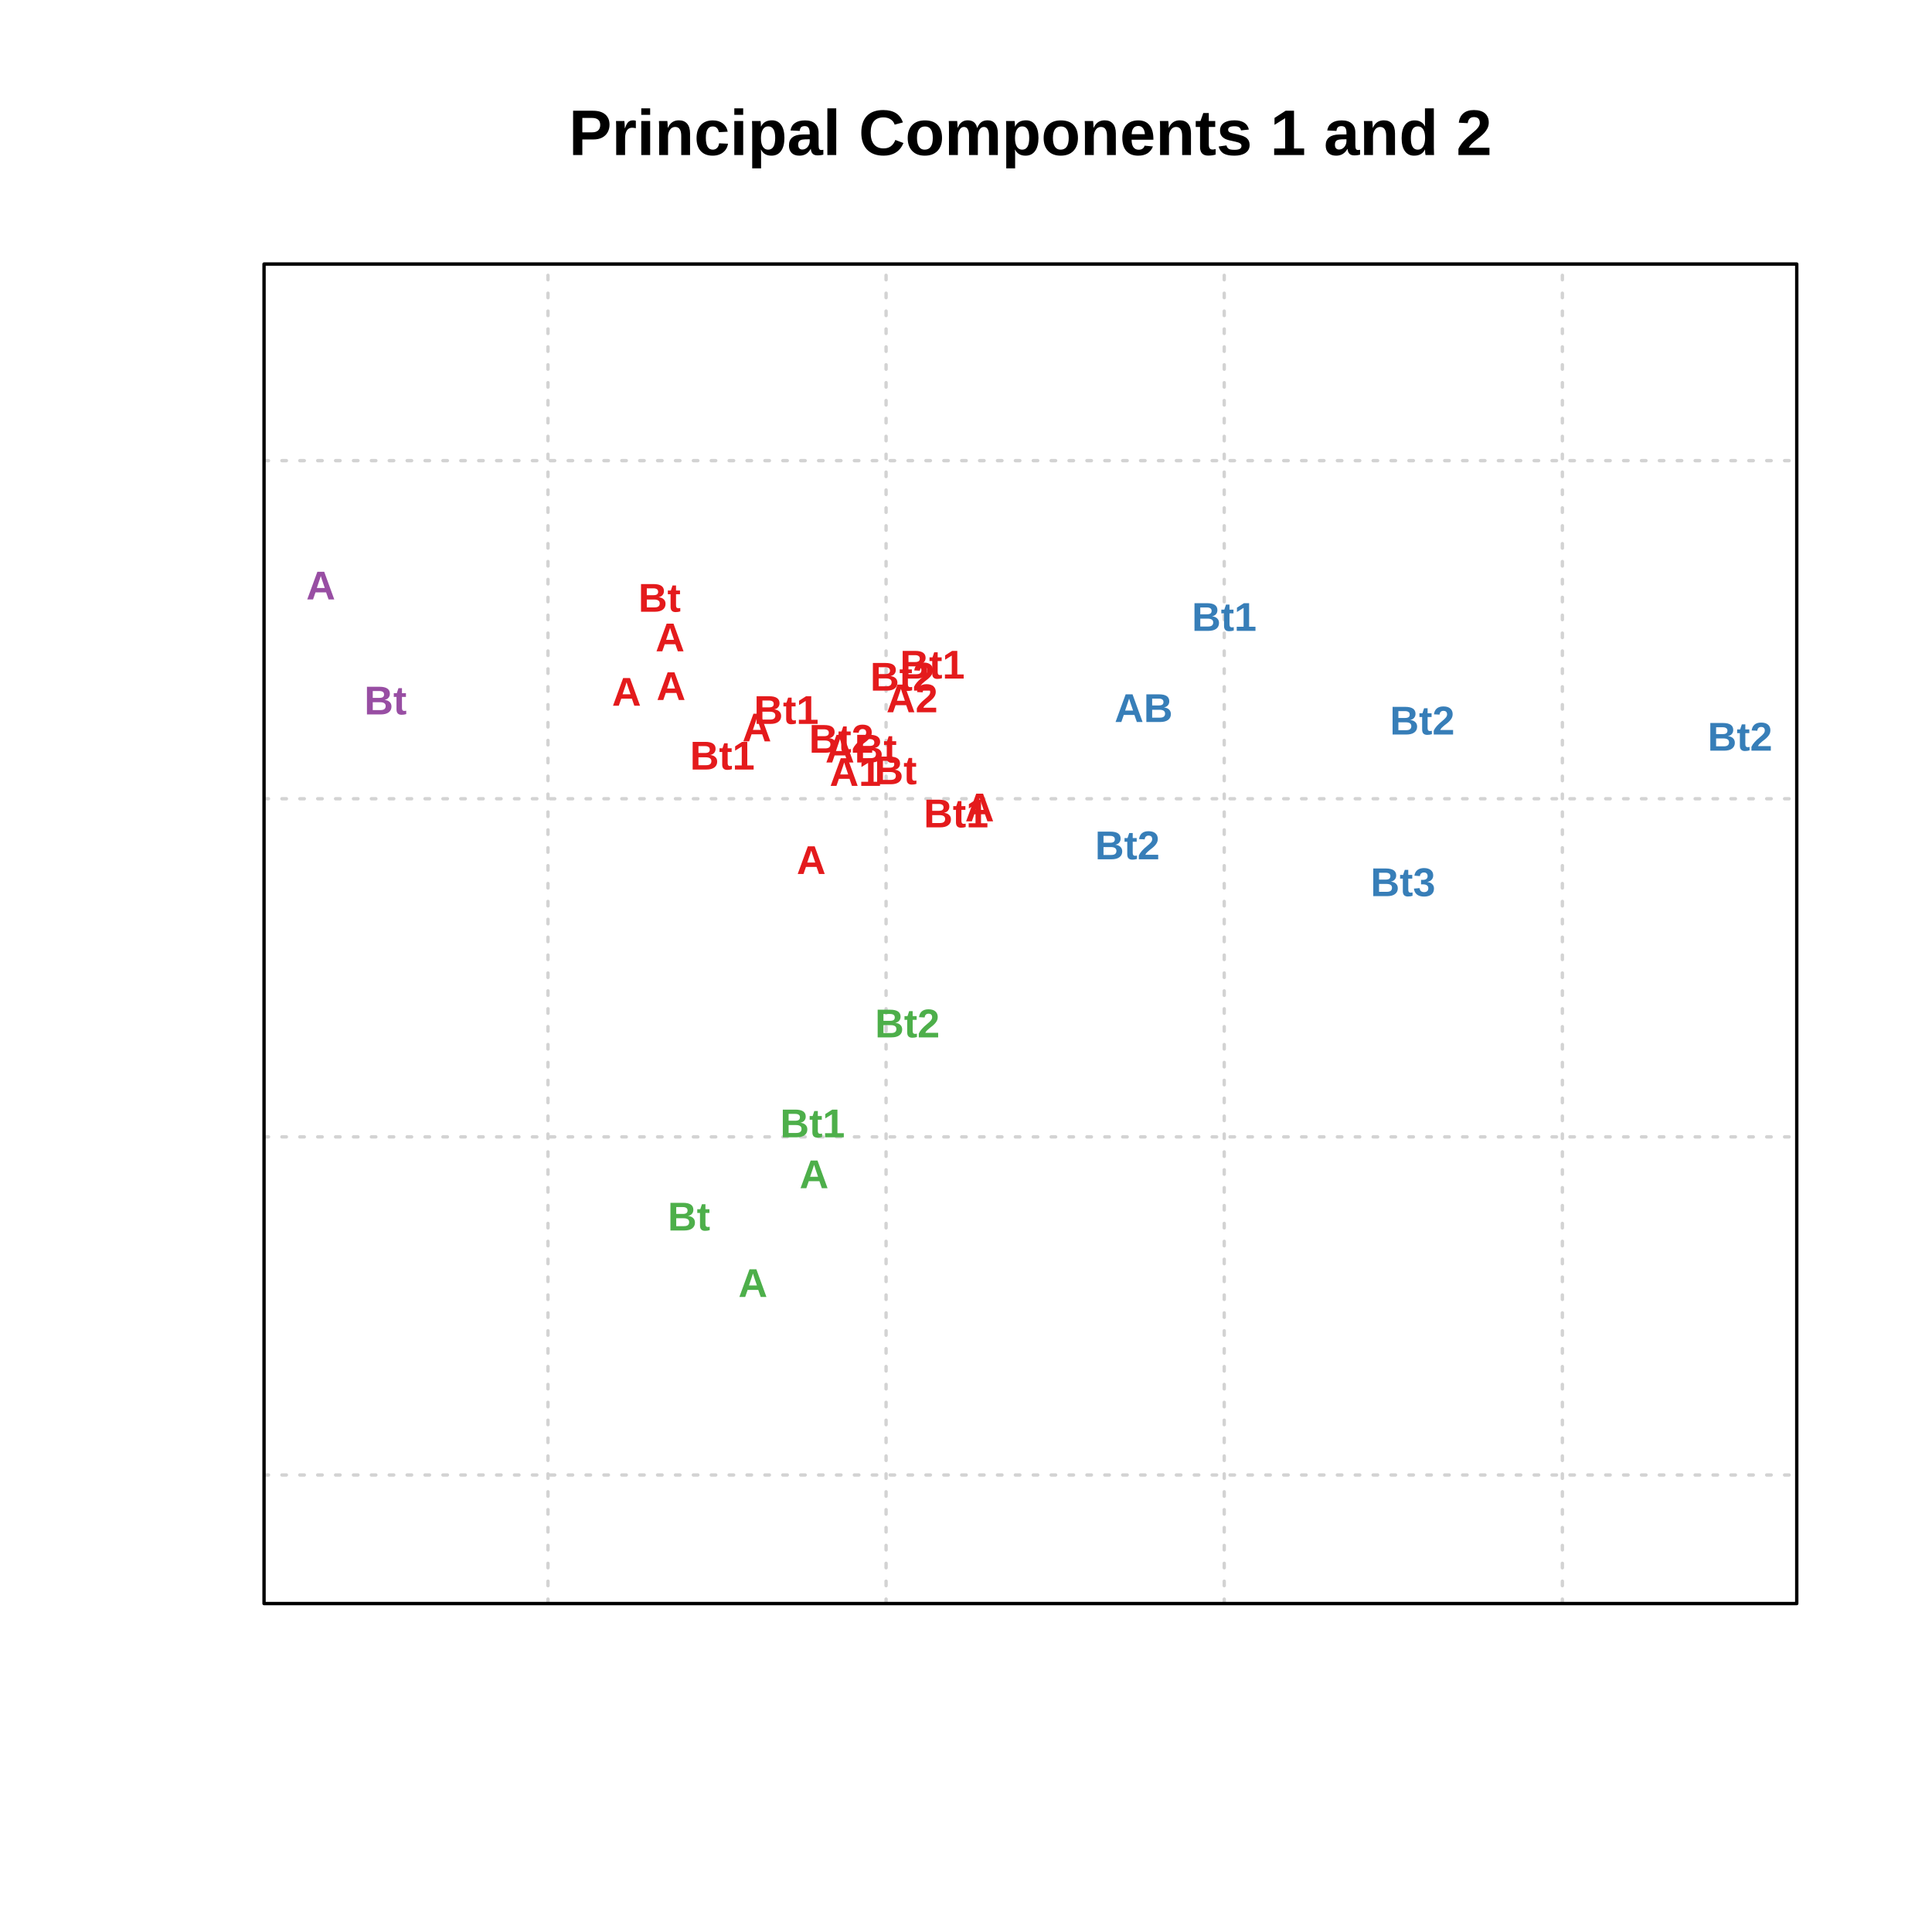
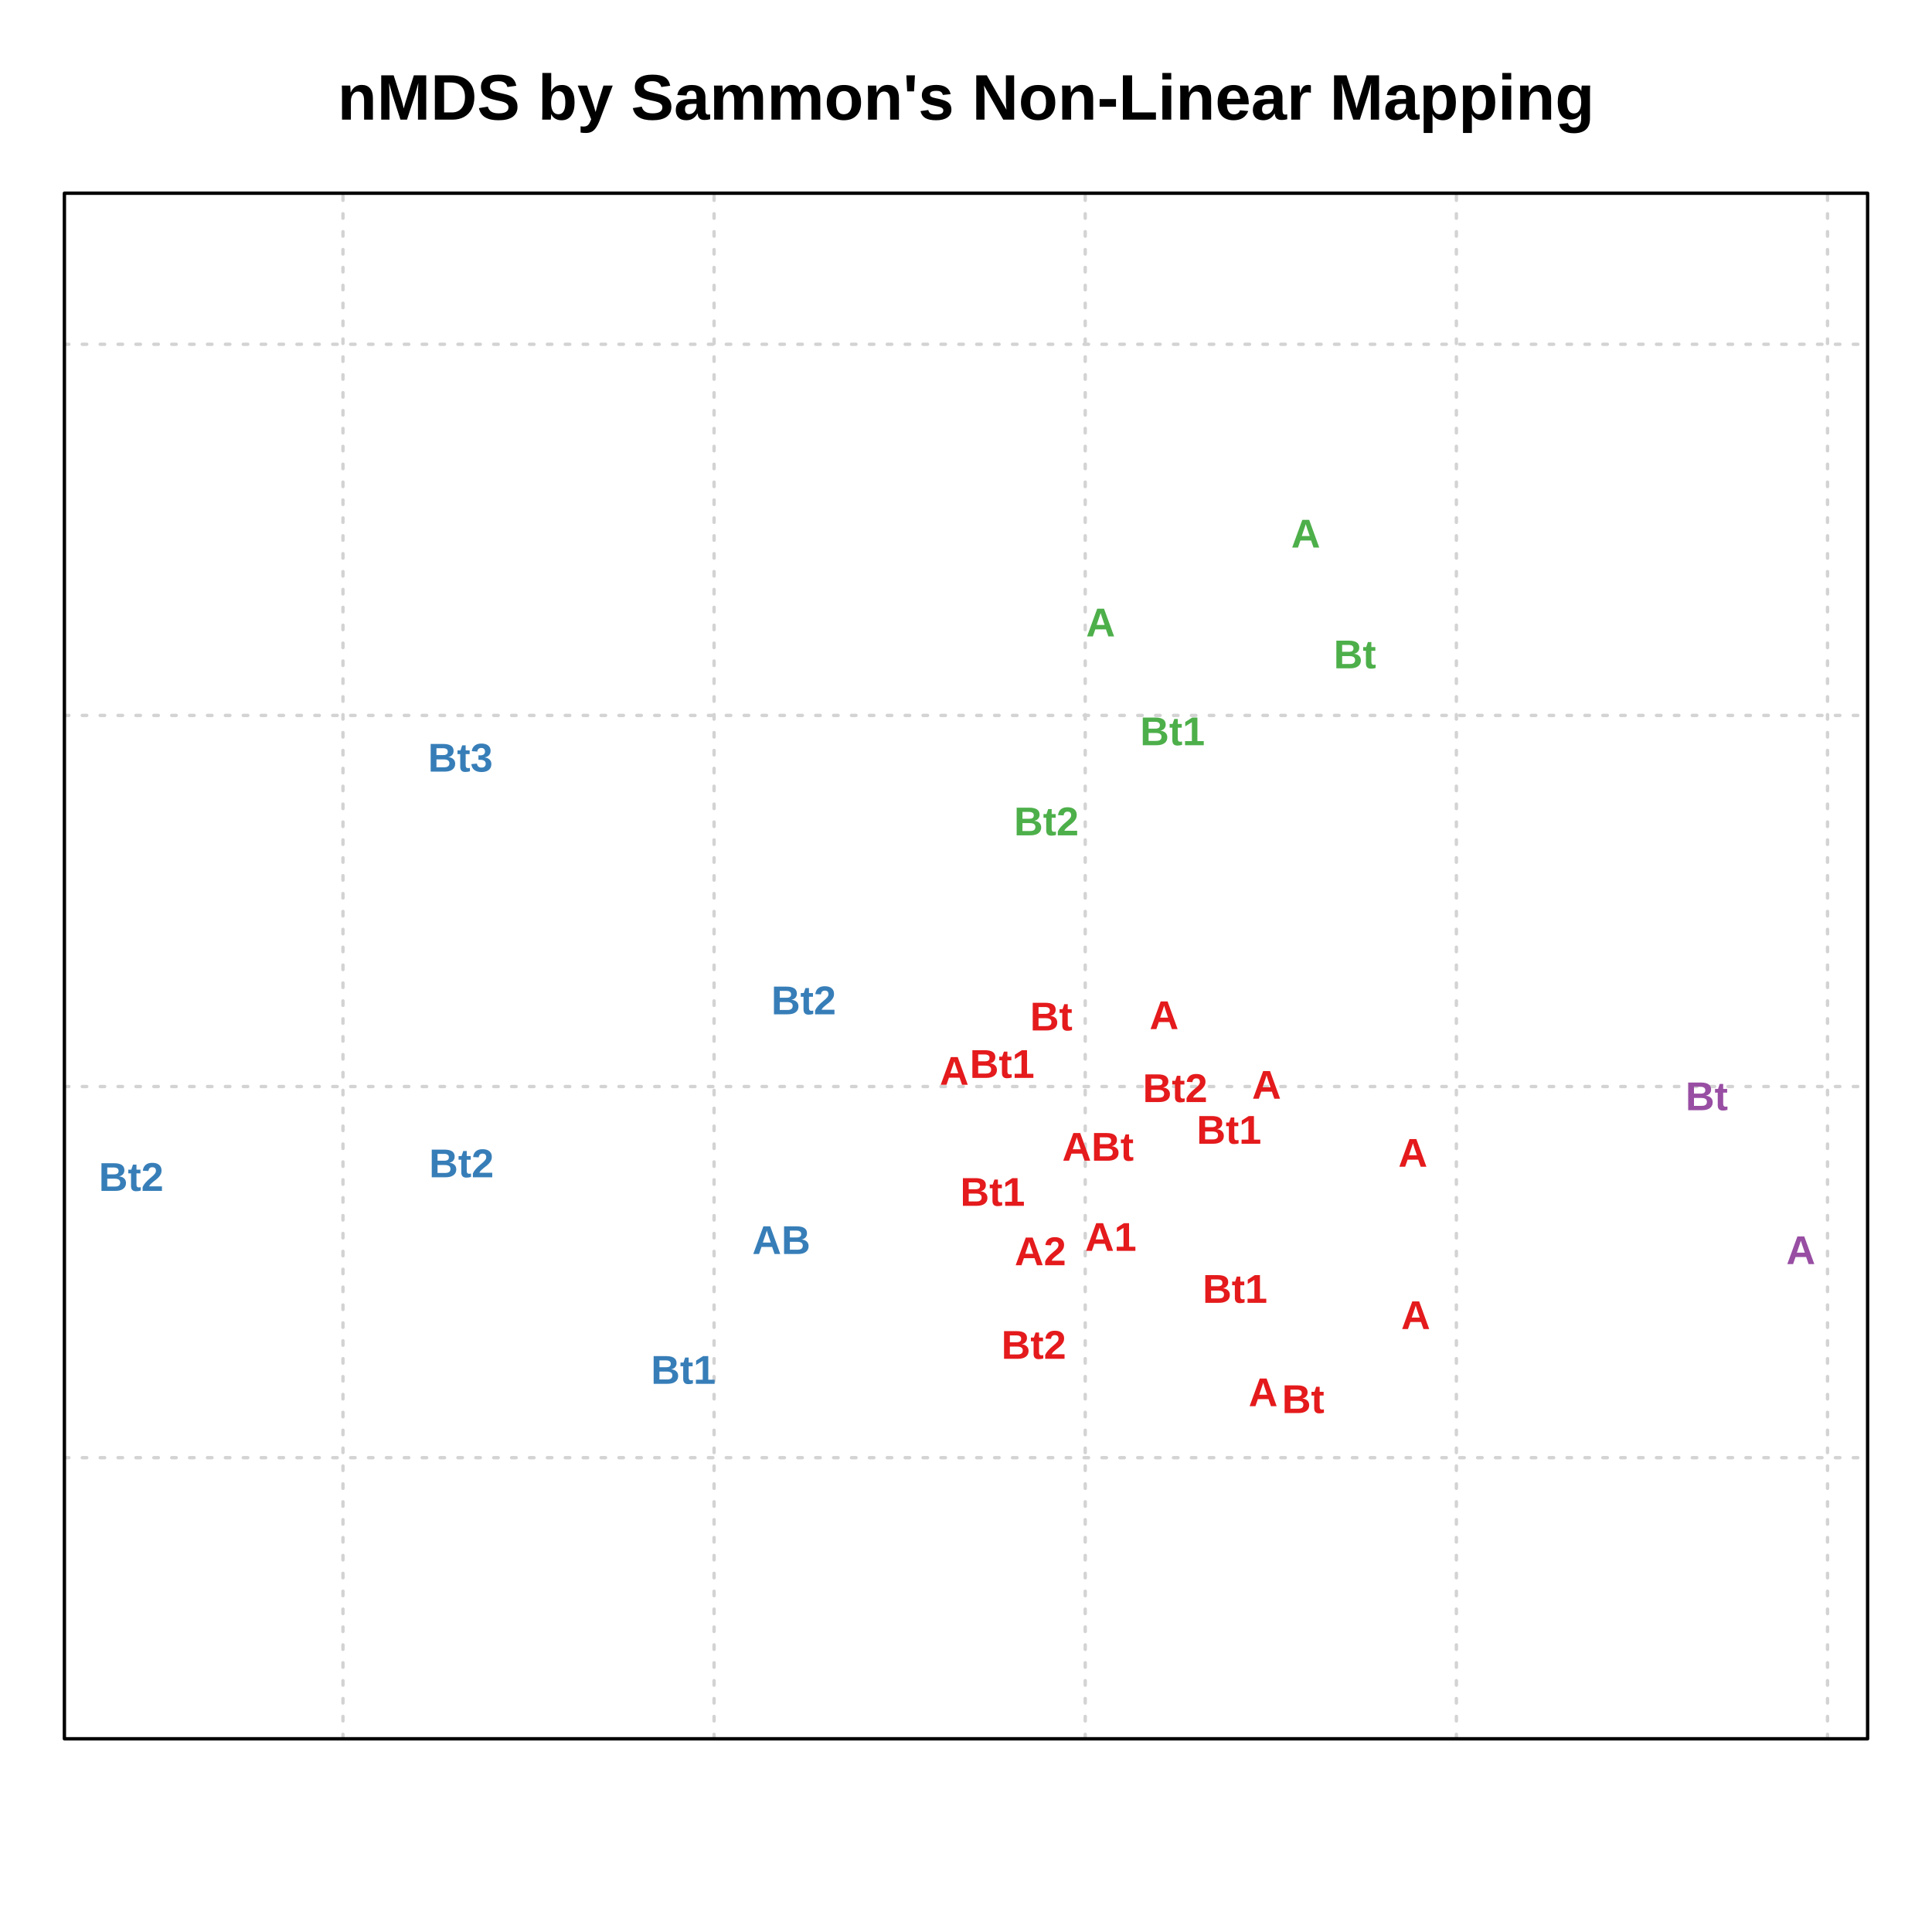
<svg xmlns="http://www.w3.org/2000/svg" width="432.00pt" height="432.00pt" viewBox="0 0 432.00 432.00">
  <g class="svglite">
    <defs>
      <style type="text/css">
    .svglite line, .svglite polyline, .svglite polygon, .svglite path, .svglite rect, .svglite circle {
      fill: none;
      stroke: #000000;
      stroke-linecap: round;
      stroke-linejoin: round;
      stroke-miterlimit: 10.00;
    }
    .svglite text {
      white-space: pre;
    }
    .svglite g.glyphgroup path {
      fill: inherit;
      stroke: none;
    }
  </style>
    </defs>
    <rect width="100%" height="100%" style="stroke: none; fill: #FFFFFF;" />
    <defs>
      <clipPath id="cpMC4wMHw0MzIuMDB8MC4wMHw0MzIuMDA=">
        <rect x="0.00" y="0.00" width="432.00" height="432.00" />
      </clipPath>
    </defs>
    <g clip-path="url(#cpMC4wMHw0MzIuMDB8MC4wMHw0MzIuMDA=)">
-       <text x="230.40" y="34.67" text-anchor="middle" style="font-size: 14.40px; font-weight: bold; font-family: &quot;Arial&quot;;" textLength="206.34px" lengthAdjust="spacingAndGlyphs">Principal Components 1 and 2</text>
+       <text x="216.00" y="26.75" text-anchor="middle" style="font-size: 14.40px; font-weight: bold; font-family: &quot;Arial&quot;;" textLength="280.91px" lengthAdjust="spacingAndGlyphs">nMDS by Sammon's Non-Linear Mapping</text>
    </g>
    <defs>
-       <clipPath id="cpNTkuMDR8NDAxLjc2fDU5LjA0fDM1OC41Ng==">
-         <rect x="59.04" y="59.04" width="342.72" height="299.52" />
+       <clipPath id="cpMTQuNDB8NDE3LjYwfDQzLjIwfDM4OC44MA==">
+         <rect x="14.40" y="43.20" width="403.20" height="345.60" />
      </clipPath>
    </defs>
-     <g clip-path="url(#cpNTkuMDR8NDAxLjc2fDU5LjA0fDM1OC41Ng==)">
-       <line x1="59.04" y1="329.81" x2="401.76" y2="329.81" style="stroke-width: 0.75; stroke: #D3D3D3; stroke-dasharray: 1.00,3.00;" />
-       <line x1="59.04" y1="254.21" x2="401.76" y2="254.21" style="stroke-width: 0.75; stroke: #D3D3D3; stroke-dasharray: 1.00,3.00;" />
-       <line x1="59.04" y1="178.60" x2="401.76" y2="178.60" style="stroke-width: 0.75; stroke: #D3D3D3; stroke-dasharray: 1.00,3.00;" />
-       <line x1="59.04" y1="103.00" x2="401.76" y2="103.00" style="stroke-width: 0.75; stroke: #D3D3D3; stroke-dasharray: 1.00,3.00;" />
-       <line x1="122.53" y1="358.56" x2="122.53" y2="59.04" style="stroke-width: 0.75; stroke: #D3D3D3; stroke-dasharray: 1.00,3.00;" />
-       <line x1="198.13" y1="358.56" x2="198.13" y2="59.04" style="stroke-width: 0.75; stroke: #D3D3D3; stroke-dasharray: 1.00,3.00;" />
-       <line x1="273.74" y1="358.56" x2="273.74" y2="59.04" style="stroke-width: 0.75; stroke: #D3D3D3; stroke-dasharray: 1.00,3.00;" />
-       <line x1="349.35" y1="358.56" x2="349.35" y2="59.04" style="stroke-width: 0.75; stroke: #D3D3D3; stroke-dasharray: 1.00,3.00;" />
-       <text x="181.40" y="195.43" text-anchor="middle" style="font-size: 9.00px; font-weight: bold;fill: #E41A1C; font-family: &quot;Arial&quot;;" textLength="6.50px" lengthAdjust="spacingAndGlyphs">A</text>
-       <text x="192.56" y="170.49" text-anchor="middle" style="font-size: 9.00px; font-weight: bold;fill: #E41A1C; font-family: &quot;Arial&quot;;" textLength="16.00px" lengthAdjust="spacingAndGlyphs">ABt</text>
-       <text x="208.48" y="151.73" text-anchor="middle" style="font-size: 9.00px; font-weight: bold;fill: #E41A1C; font-family: &quot;Arial&quot;;" textLength="14.50px" lengthAdjust="spacingAndGlyphs">Bt1</text>
-       <text x="318.03" y="164.24" text-anchor="middle" style="font-size: 9.00px; font-weight: bold;fill: #377EB8; font-family: &quot;Arial&quot;;" textLength="14.50px" lengthAdjust="spacingAndGlyphs">Bt2</text>
-       <text x="169.24" y="165.77" text-anchor="middle" style="font-size: 9.00px; font-weight: bold;fill: #E41A1C; font-family: &quot;Arial&quot;;" textLength="6.50px" lengthAdjust="spacingAndGlyphs">A</text>
-       <text x="200.27" y="175.36" text-anchor="middle" style="font-size: 9.00px; font-weight: bold;fill: #E41A1C; font-family: &quot;Arial&quot;;" textLength="9.50px" lengthAdjust="spacingAndGlyphs">Bt</text>
-       <text x="150.05" y="156.52" text-anchor="middle" style="font-size: 9.00px; font-weight: bold;fill: #E41A1C; font-family: &quot;Arial&quot;;" textLength="6.50px" lengthAdjust="spacingAndGlyphs">A</text>
-       <text x="161.52" y="172.07" text-anchor="middle" style="font-size: 9.00px; font-weight: bold;fill: #E41A1C; font-family: &quot;Arial&quot;;" textLength="14.50px" lengthAdjust="spacingAndGlyphs">Bt1</text>
-       <text x="201.82" y="154.43" text-anchor="middle" style="font-size: 9.00px; font-weight: bold;fill: #E41A1C; font-family: &quot;Arial&quot;;" textLength="14.50px" lengthAdjust="spacingAndGlyphs">Bt2</text>
-       <text x="168.36" y="290.00" text-anchor="middle" style="font-size: 9.00px; font-weight: bold;fill: #4DAF4A; font-family: &quot;Arial&quot;;" textLength="6.50px" lengthAdjust="spacingAndGlyphs">A</text>
-       <text x="154.05" y="275.14" text-anchor="middle" style="font-size: 9.00px; font-weight: bold;fill: #4DAF4A; font-family: &quot;Arial&quot;;" textLength="9.50px" lengthAdjust="spacingAndGlyphs">Bt</text>
-       <text x="71.73" y="134.04" text-anchor="middle" style="font-size: 9.00px; font-weight: bold;fill: #984EA3; font-family: &quot;Arial&quot;;" textLength="6.50px" lengthAdjust="spacingAndGlyphs">A</text>
-       <text x="86.19" y="159.75" text-anchor="middle" style="font-size: 9.00px; font-weight: bold;fill: #984EA3; font-family: &quot;Arial&quot;;" textLength="9.50px" lengthAdjust="spacingAndGlyphs">Bt</text>
-       <text x="149.83" y="145.63" text-anchor="middle" style="font-size: 9.00px; font-weight: bold;fill: #E41A1C; font-family: &quot;Arial&quot;;" textLength="6.50px" lengthAdjust="spacingAndGlyphs">A</text>
-       <text x="147.47" y="136.79" text-anchor="middle" style="font-size: 9.00px; font-weight: bold;fill: #E41A1C; font-family: &quot;Arial&quot;;" textLength="9.50px" lengthAdjust="spacingAndGlyphs">Bt</text>
-       <text x="182.03" y="265.69" text-anchor="middle" style="font-size: 9.00px; font-weight: bold;fill: #4DAF4A; font-family: &quot;Arial&quot;;" textLength="6.50px" lengthAdjust="spacingAndGlyphs">A</text>
-       <text x="181.68" y="254.30" text-anchor="middle" style="font-size: 9.00px; font-weight: bold;fill: #4DAF4A; font-family: &quot;Arial&quot;;" textLength="14.50px" lengthAdjust="spacingAndGlyphs">Bt1</text>
-       <text x="202.89" y="231.96" text-anchor="middle" style="font-size: 9.00px; font-weight: bold;fill: #4DAF4A; font-family: &quot;Arial&quot;;" textLength="14.50px" lengthAdjust="spacingAndGlyphs">Bt2</text>
-       <text x="219.05" y="183.65" text-anchor="middle" style="font-size: 9.00px; font-weight: bold;fill: #E41A1C; font-family: &quot;Arial&quot;;" textLength="6.50px" lengthAdjust="spacingAndGlyphs">A</text>
-       <text x="213.79" y="185.00" text-anchor="middle" style="font-size: 9.00px; font-weight: bold;fill: #E41A1C; font-family: &quot;Arial&quot;;" textLength="14.50px" lengthAdjust="spacingAndGlyphs">Bt1</text>
-       <text x="252.09" y="192.14" text-anchor="middle" style="font-size: 9.00px; font-weight: bold;fill: #377EB8; font-family: &quot;Arial&quot;;" textLength="14.50px" lengthAdjust="spacingAndGlyphs">Bt2</text>
-       <text x="313.71" y="200.38" text-anchor="middle" style="font-size: 9.00px; font-weight: bold;fill: #377EB8; font-family: &quot;Arial&quot;;" textLength="14.50px" lengthAdjust="spacingAndGlyphs">Bt3</text>
-       <text x="140.10" y="157.80" text-anchor="middle" style="font-size: 9.00px; font-weight: bold;fill: #E41A1C; font-family: &quot;Arial&quot;;" textLength="6.50px" lengthAdjust="spacingAndGlyphs">A</text>
-       <text x="175.82" y="161.87" text-anchor="middle" style="font-size: 9.00px; font-weight: bold;fill: #E41A1C; font-family: &quot;Arial&quot;;" textLength="14.50px" lengthAdjust="spacingAndGlyphs">Bt1</text>
-       <text x="188.14" y="168.31" text-anchor="middle" style="font-size: 9.00px; font-weight: bold;fill: #E41A1C; font-family: &quot;Arial&quot;;" textLength="14.50px" lengthAdjust="spacingAndGlyphs">Bt2</text>
-       <text x="191.27" y="175.73" text-anchor="middle" style="font-size: 9.00px; font-weight: bold;fill: #E41A1C; font-family: &quot;Arial&quot;;" textLength="11.50px" lengthAdjust="spacingAndGlyphs">A1</text>
-       <text x="203.95" y="159.26" text-anchor="middle" style="font-size: 9.00px; font-weight: bold;fill: #E41A1C; font-family: &quot;Arial&quot;;" textLength="11.50px" lengthAdjust="spacingAndGlyphs">A2</text>
-       <text x="255.72" y="161.44" text-anchor="middle" style="font-size: 9.00px; font-weight: bold;fill: #377EB8; font-family: &quot;Arial&quot;;" textLength="13.00px" lengthAdjust="spacingAndGlyphs">AB</text>
-       <text x="273.73" y="141.06" text-anchor="middle" style="font-size: 9.00px; font-weight: bold;fill: #377EB8; font-family: &quot;Arial&quot;;" textLength="14.50px" lengthAdjust="spacingAndGlyphs">Bt1</text>
-       <text x="389.07" y="167.85" text-anchor="middle" style="font-size: 9.00px; font-weight: bold;fill: #377EB8; font-family: &quot;Arial&quot;;" textLength="14.50px" lengthAdjust="spacingAndGlyphs">Bt2</text>
+     <g clip-path="url(#cpMTQuNDB8NDE3LjYwfDQzLjIwfDM4OC44MA==)">
+       <line x1="14.40" y1="325.94" x2="417.60" y2="325.94" style="stroke-width: 0.75; stroke: #D3D3D3; stroke-dasharray: 1.00,3.00;" />
+       <line x1="14.40" y1="242.95" x2="417.60" y2="242.95" style="stroke-width: 0.75; stroke: #D3D3D3; stroke-dasharray: 1.00,3.00;" />
+       <line x1="14.40" y1="159.97" x2="417.60" y2="159.97" style="stroke-width: 0.75; stroke: #D3D3D3; stroke-dasharray: 1.00,3.00;" />
+       <line x1="14.40" y1="76.98" x2="417.60" y2="76.98" style="stroke-width: 0.75; stroke: #D3D3D3; stroke-dasharray: 1.00,3.00;" />
+       <line x1="76.69" y1="388.80" x2="76.69" y2="43.20" style="stroke-width: 0.75; stroke: #D3D3D3; stroke-dasharray: 1.00,3.00;" />
+       <line x1="159.67" y1="388.80" x2="159.67" y2="43.20" style="stroke-width: 0.75; stroke: #D3D3D3; stroke-dasharray: 1.00,3.00;" />
+       <line x1="242.66" y1="388.80" x2="242.66" y2="43.20" style="stroke-width: 0.75; stroke: #D3D3D3; stroke-dasharray: 1.00,3.00;" />
+       <line x1="325.65" y1="388.80" x2="325.65" y2="43.20" style="stroke-width: 0.75; stroke: #D3D3D3; stroke-dasharray: 1.00,3.00;" />
+       <line x1="408.64" y1="388.80" x2="408.64" y2="43.20" style="stroke-width: 0.75; stroke: #D3D3D3; stroke-dasharray: 1.00,3.00;" />
+       <text x="260.30" y="230.11" text-anchor="middle" style="font-size: 9.00px; font-weight: bold;fill: #E41A1C; font-family: &quot;Arial&quot;;" textLength="6.50px" lengthAdjust="spacingAndGlyphs">A</text>
+       <text x="245.52" y="259.54" text-anchor="middle" style="font-size: 9.00px; font-weight: bold;fill: #E41A1C; font-family: &quot;Arial&quot;;" textLength="16.00px" lengthAdjust="spacingAndGlyphs">ABt</text>
+       <text x="221.95" y="269.62" text-anchor="middle" style="font-size: 9.00px; font-weight: bold;fill: #E41A1C; font-family: &quot;Arial&quot;;" textLength="14.50px" lengthAdjust="spacingAndGlyphs">Bt1</text>
+       <text x="103.18" y="263.24" text-anchor="middle" style="font-size: 9.00px; font-weight: bold;fill: #377EB8; font-family: &quot;Arial&quot;;" textLength="14.50px" lengthAdjust="spacingAndGlyphs">Bt2</text>
+       <text x="283.21" y="245.68" text-anchor="middle" style="font-size: 9.00px; font-weight: bold;fill: #E41A1C; font-family: &quot;Arial&quot;;" textLength="6.50px" lengthAdjust="spacingAndGlyphs">A</text>
+       <text x="235.06" y="230.41" text-anchor="middle" style="font-size: 9.00px; font-weight: bold;fill: #E41A1C; font-family: &quot;Arial&quot;;" textLength="9.50px" lengthAdjust="spacingAndGlyphs">Bt</text>
+       <text x="316.56" y="297.18" text-anchor="middle" style="font-size: 9.00px; font-weight: bold;fill: #E41A1C; font-family: &quot;Arial&quot;;" textLength="6.50px" lengthAdjust="spacingAndGlyphs">A</text>
+       <text x="276.15" y="291.31" text-anchor="middle" style="font-size: 9.00px; font-weight: bold;fill: #E41A1C; font-family: &quot;Arial&quot;;" textLength="14.50px" lengthAdjust="spacingAndGlyphs">Bt1</text>
+       <text x="231.15" y="303.83" text-anchor="middle" style="font-size: 9.00px; font-weight: bold;fill: #E41A1C; font-family: &quot;Arial&quot;;" textLength="14.50px" lengthAdjust="spacingAndGlyphs">Bt2</text>
+       <text x="291.97" y="122.43" text-anchor="middle" style="font-size: 9.00px; font-weight: bold;fill: #4DAF4A; font-family: &quot;Arial&quot;;" textLength="6.50px" lengthAdjust="spacingAndGlyphs">A</text>
+       <text x="302.95" y="149.44" text-anchor="middle" style="font-size: 9.00px; font-weight: bold;fill: #4DAF4A; font-family: &quot;Arial&quot;;" textLength="9.50px" lengthAdjust="spacingAndGlyphs">Bt</text>
+       <text x="402.67" y="282.66" text-anchor="middle" style="font-size: 9.00px; font-weight: bold;fill: #984EA3; font-family: &quot;Arial&quot;;" textLength="6.50px" lengthAdjust="spacingAndGlyphs">A</text>
+       <text x="381.62" y="248.24" text-anchor="middle" style="font-size: 9.00px; font-weight: bold;fill: #984EA3; font-family: &quot;Arial&quot;;" textLength="9.50px" lengthAdjust="spacingAndGlyphs">Bt</text>
+       <text x="282.45" y="314.43" text-anchor="middle" style="font-size: 9.00px; font-weight: bold;fill: #E41A1C; font-family: &quot;Arial&quot;;" textLength="6.50px" lengthAdjust="spacingAndGlyphs">A</text>
+       <text x="291.39" y="315.96" text-anchor="middle" style="font-size: 9.00px; font-weight: bold;fill: #E41A1C; font-family: &quot;Arial&quot;;" textLength="9.50px" lengthAdjust="spacingAndGlyphs">Bt</text>
+       <text x="246.10" y="142.30" text-anchor="middle" style="font-size: 9.00px; font-weight: bold;fill: #4DAF4A; font-family: &quot;Arial&quot;;" textLength="6.50px" lengthAdjust="spacingAndGlyphs">A</text>
+       <text x="262.17" y="166.63" text-anchor="middle" style="font-size: 9.00px; font-weight: bold;fill: #4DAF4A; font-family: &quot;Arial&quot;;" textLength="14.50px" lengthAdjust="spacingAndGlyphs">Bt1</text>
+       <text x="233.97" y="186.78" text-anchor="middle" style="font-size: 9.00px; font-weight: bold;fill: #4DAF4A; font-family: &quot;Arial&quot;;" textLength="14.50px" lengthAdjust="spacingAndGlyphs">Bt2</text>
+       <text x="213.38" y="242.55" text-anchor="middle" style="font-size: 9.00px; font-weight: bold;fill: #E41A1C; font-family: &quot;Arial&quot;;" textLength="6.50px" lengthAdjust="spacingAndGlyphs">A</text>
+       <text x="224.07" y="241.02" text-anchor="middle" style="font-size: 9.00px; font-weight: bold;fill: #E41A1C; font-family: &quot;Arial&quot;;" textLength="14.50px" lengthAdjust="spacingAndGlyphs">Bt1</text>
+       <text x="179.70" y="226.80" text-anchor="middle" style="font-size: 9.00px; font-weight: bold;fill: #377EB8; font-family: &quot;Arial&quot;;" textLength="14.50px" lengthAdjust="spacingAndGlyphs">Bt2</text>
+       <text x="102.94" y="172.54" text-anchor="middle" style="font-size: 9.00px; font-weight: bold;fill: #377EB8; font-family: &quot;Arial&quot;;" textLength="14.50px" lengthAdjust="spacingAndGlyphs">Bt3</text>
+       <text x="315.93" y="260.88" text-anchor="middle" style="font-size: 9.00px; font-weight: bold;fill: #E41A1C; font-family: &quot;Arial&quot;;" textLength="6.50px" lengthAdjust="spacingAndGlyphs">A</text>
+       <text x="274.81" y="255.74" text-anchor="middle" style="font-size: 9.00px; font-weight: bold;fill: #E41A1C; font-family: &quot;Arial&quot;;" textLength="14.50px" lengthAdjust="spacingAndGlyphs">Bt1</text>
+       <text x="262.76" y="246.42" text-anchor="middle" style="font-size: 9.00px; font-weight: bold;fill: #E41A1C; font-family: &quot;Arial&quot;;" textLength="14.50px" lengthAdjust="spacingAndGlyphs">Bt2</text>
+       <text x="248.38" y="279.70" text-anchor="middle" style="font-size: 9.00px; font-weight: bold;fill: #E41A1C; font-family: &quot;Arial&quot;;" textLength="11.50px" lengthAdjust="spacingAndGlyphs">A1</text>
+       <text x="232.64" y="282.91" text-anchor="middle" style="font-size: 9.00px; font-weight: bold;fill: #E41A1C; font-family: &quot;Arial&quot;;" textLength="11.50px" lengthAdjust="spacingAndGlyphs">A2</text>
+       <text x="174.71" y="280.40" text-anchor="middle" style="font-size: 9.00px; font-weight: bold;fill: #377EB8; font-family: &quot;Arial&quot;;" textLength="13.00px" lengthAdjust="spacingAndGlyphs">AB</text>
+       <text x="152.80" y="309.42" text-anchor="middle" style="font-size: 9.00px; font-weight: bold;fill: #377EB8; font-family: &quot;Arial&quot;;" textLength="14.50px" lengthAdjust="spacingAndGlyphs">Bt1</text>
+       <text x="29.33" y="266.29" text-anchor="middle" style="font-size: 9.00px; font-weight: bold;fill: #377EB8; font-family: &quot;Arial&quot;;" textLength="14.50px" lengthAdjust="spacingAndGlyphs">Bt2</text>
    </g>
    <g clip-path="url(#cpMC4wMHw0MzIuMDB8MC4wMHw0MzIuMDA=)">
-       <polygon points="59.04,358.56 401.76,358.56 401.76,59.04 59.04,59.04 " style="stroke-width: 0.75;" />
+       <polygon points="14.40,388.80 417.60,388.80 417.60,43.20 14.40,43.20 " style="stroke-width: 0.75;" />
    </g>
  </g>
</svg>
